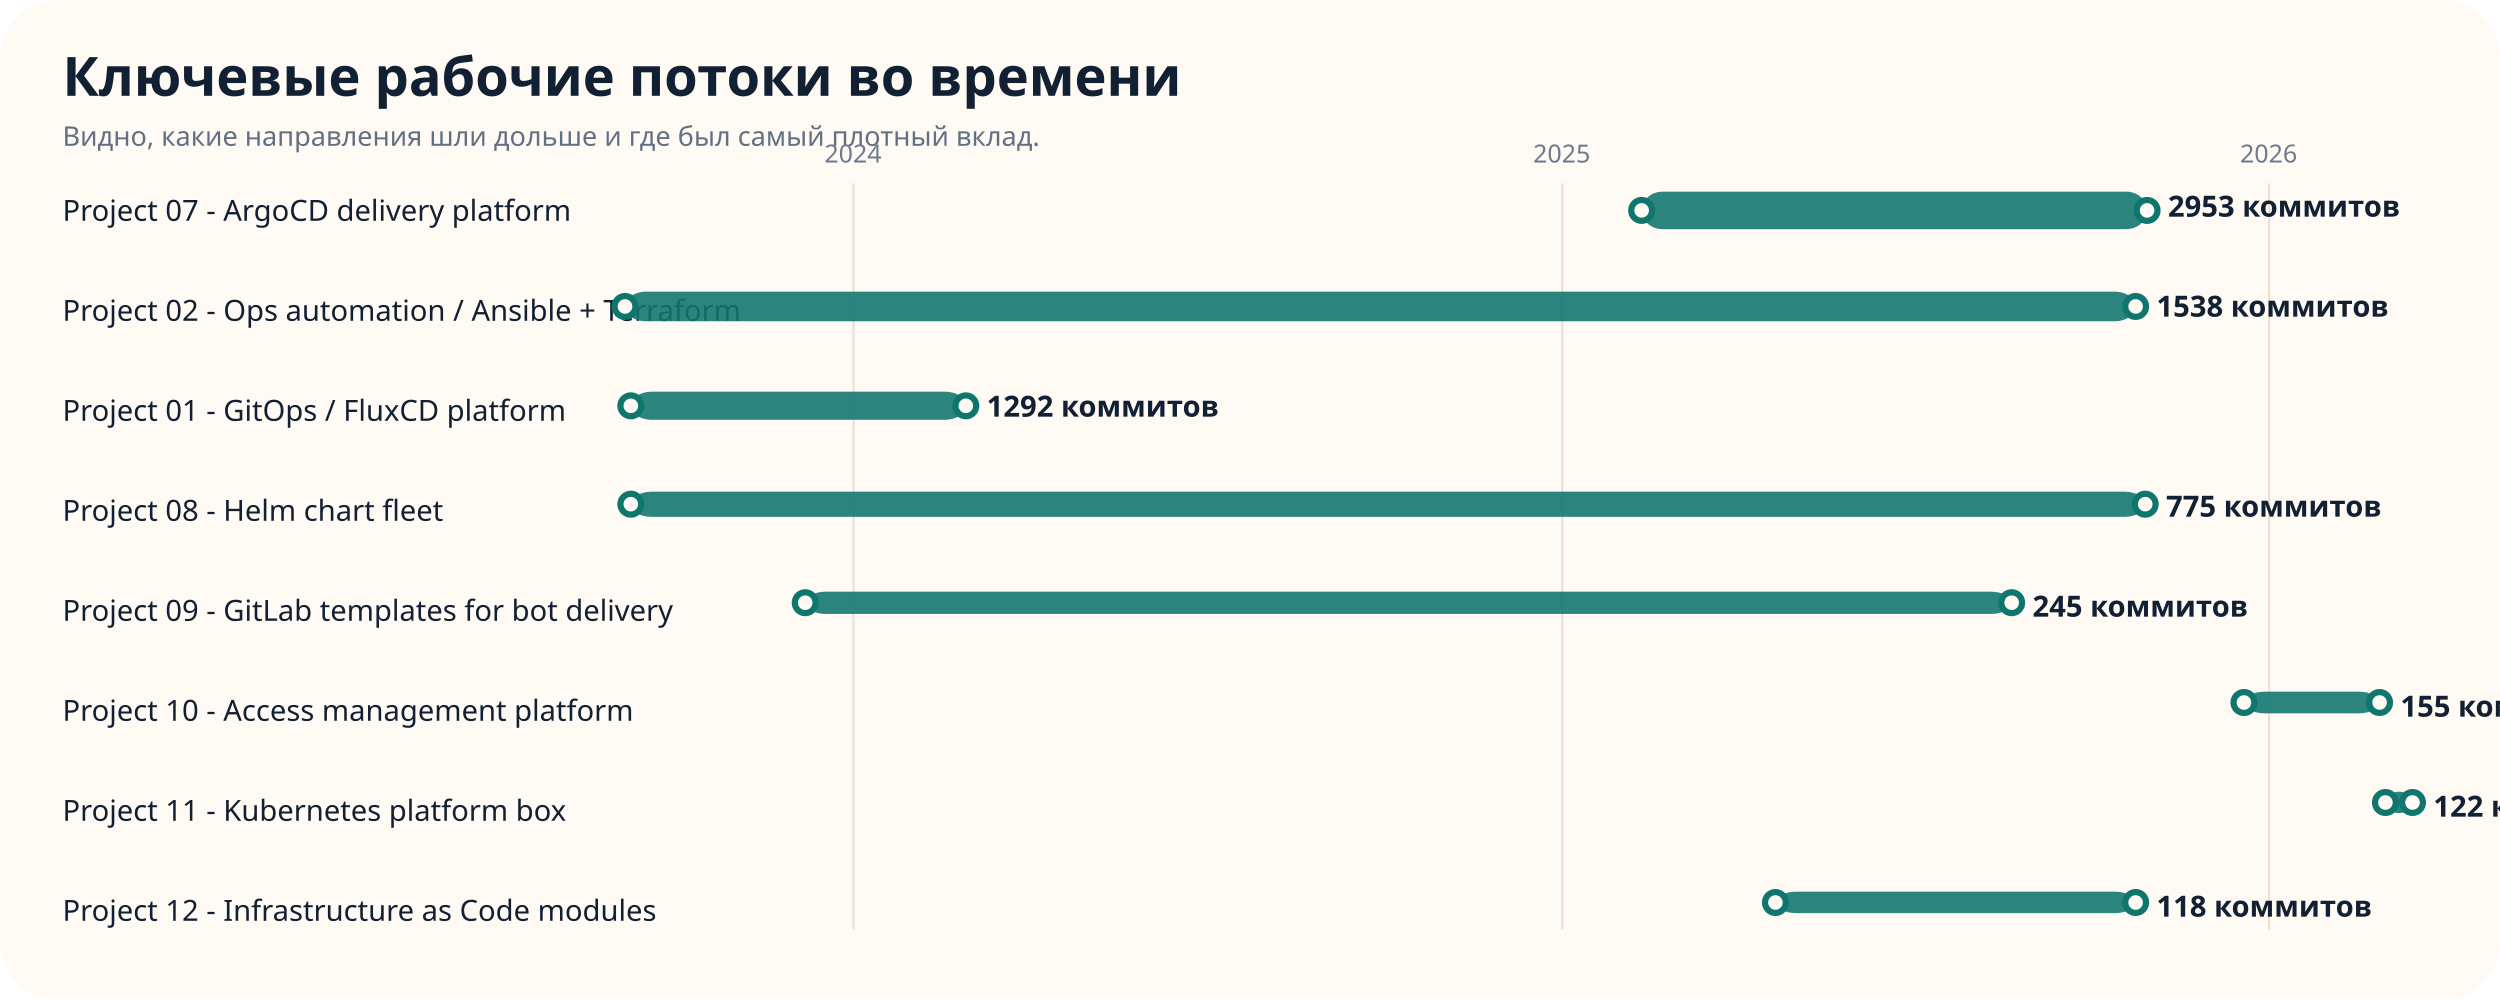
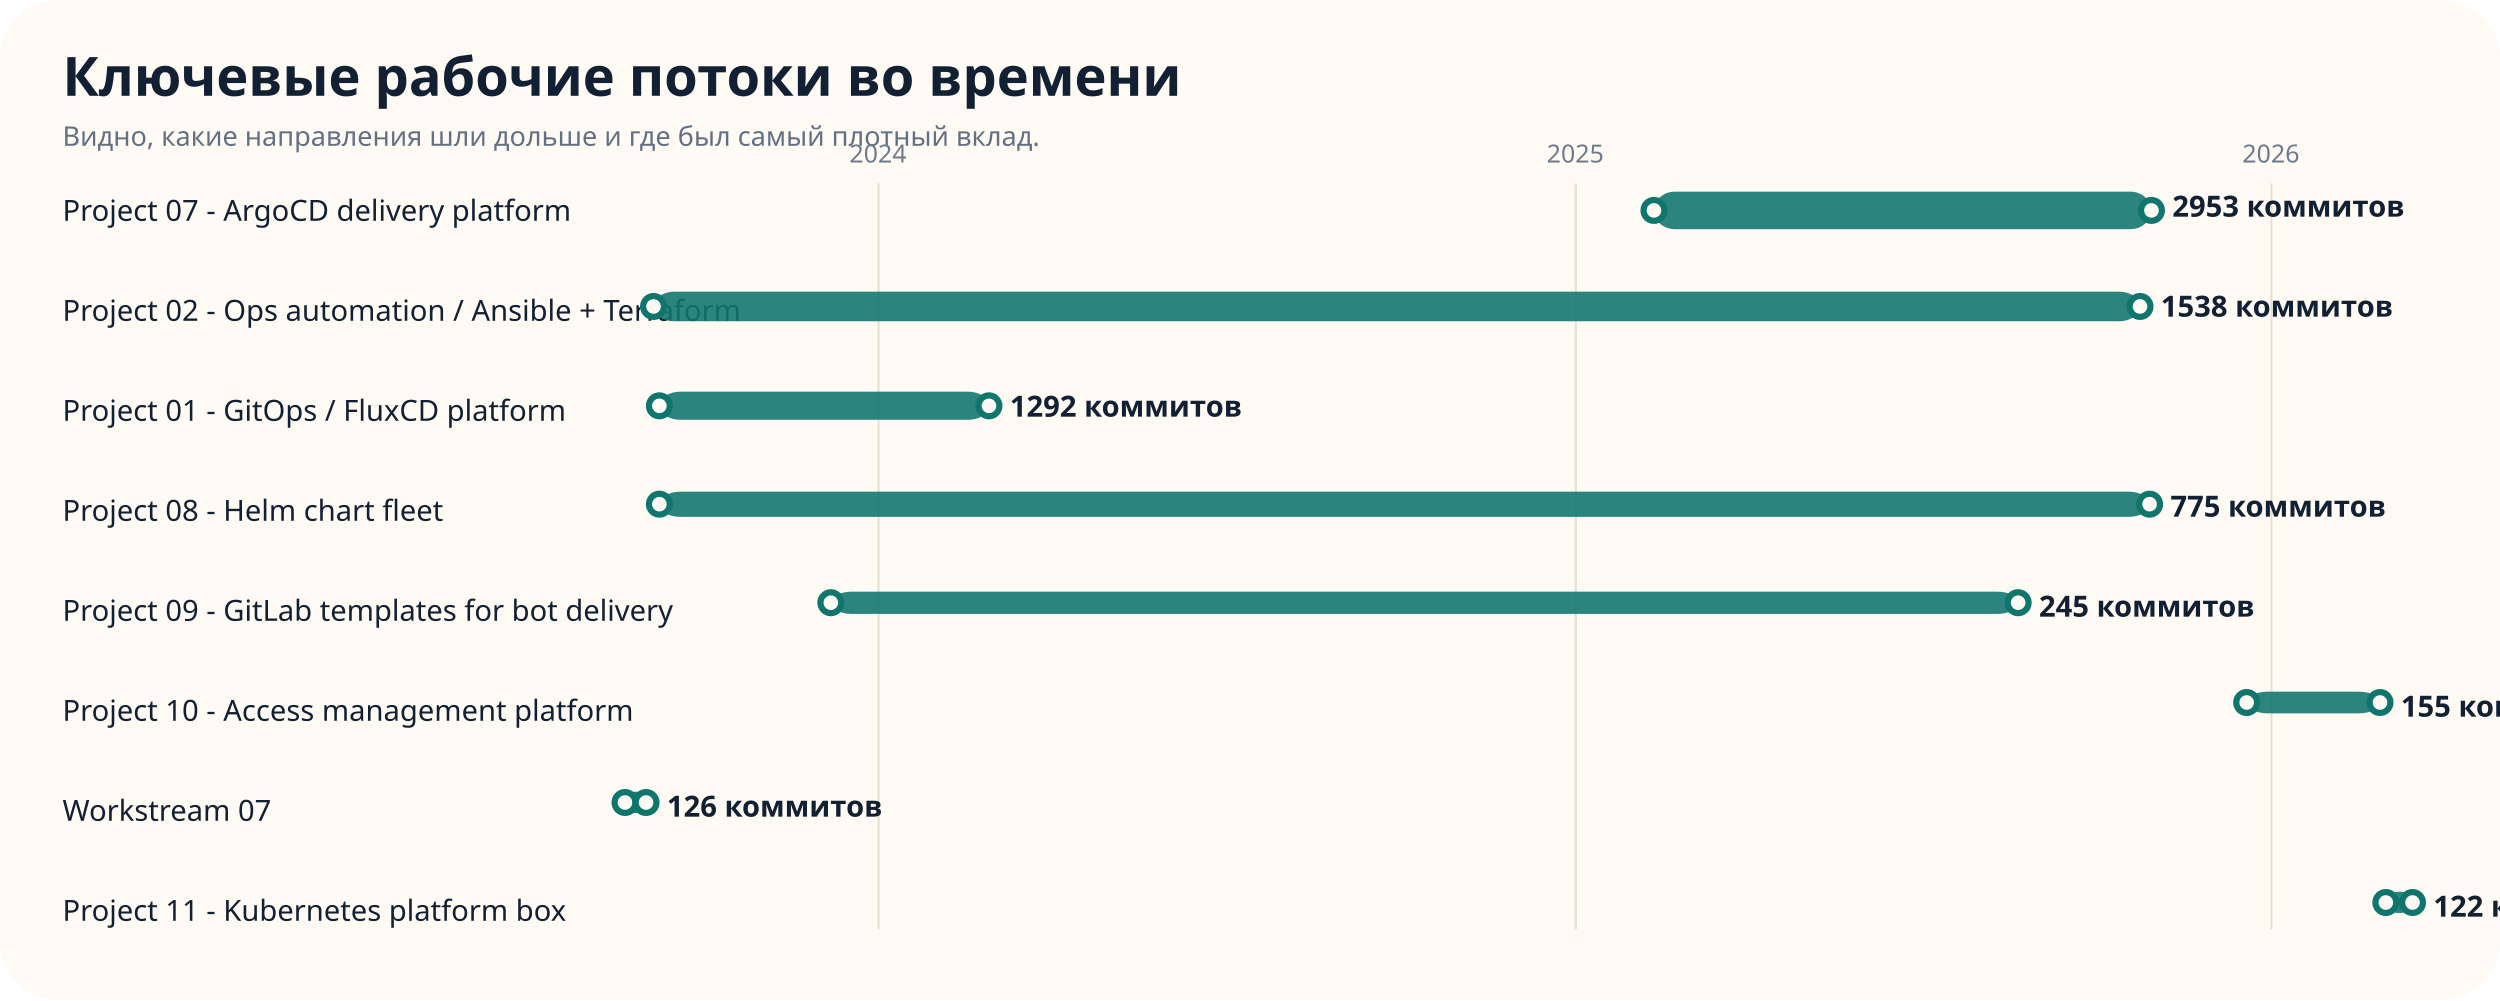
<svg xmlns="http://www.w3.org/2000/svg" width="1200" height="480" viewBox="0 0 1200 480">
  <style>
text { font-family: 'Manrope', 'Segoe UI', sans-serif; fill: #112033; }.title { font-size: 26px; font-weight: 800; }.subtitle { font-size: 13px; fill: #627084; }.label { font-size: 14px; }.axis { font-size: 12px; fill: #6d7a8d; }.value { font-size: 14px; font-weight: 700; }
</style>
  <rect x="0" y="0" width="1200" height="480" rx="28" ry="28" fill="#fffaf4" />
  <text class="title" x="30" y="46">Ключевые рабочие потоки во времени</text>
  <text class="subtitle" x="30" y="70">Видно, какие направления шли дольше и где был самый плотный вклад.</text>
-   <line x1="409.7" y1="88" x2="409.7" y2="446" stroke="#eadfce" />
-   <text class="axis" x="395.7" y="78">2024</text>
-   <line x1="749.9" y1="88" x2="749.9" y2="446" stroke="#eadfce" />
-   <text class="axis" x="735.9" y="78">2025</text>
-   <line x1="1089.2" y1="88" x2="1089.2" y2="446" stroke="#eadfce" />
-   <text class="axis" x="1075.2" y="78">2026</text>
+   <line x1="421.7" y1="88" x2="421.7" y2="446" stroke="#eadfce" />
+   <text class="axis" x="407.7" y="78">2024</text>
+   <line x1="756.4" y1="88" x2="756.4" y2="446" stroke="#eadfce" />
+   <text class="axis" x="742.4" y="78">2025</text>
+   <line x1="1090.3" y1="88" x2="1090.3" y2="446" stroke="#eadfce" />
+   <text class="axis" x="1076.3" y="78">2026</text>
  <text class="label" x="30" y="106">Project 07 - ArgoCD delivery platform</text>
-   <rect x="788.0" y="92" width="242.6" height="18.0" rx="10" ry="10" fill="#0f766e" opacity="0.88" />
-   <circle cx="788.0" cy="101.0" r="5" fill="#fffaf4" stroke="#0f766e" stroke-width="3" />
-   <circle cx="1030.6" cy="101.0" r="5" fill="#fffaf4" stroke="#0f766e" stroke-width="3" />
-   <text class="value" x="1040.6" y="104">2953 коммитов</text>
+   <rect x="793.9" y="92" width="238.7" height="18.0" rx="10" ry="10" fill="#0f766e" opacity="0.88" />
+   <circle cx="793.9" cy="101.0" r="5" fill="#fffaf4" stroke="#0f766e" stroke-width="3" />
+   <circle cx="1032.7" cy="101.0" r="5" fill="#fffaf4" stroke="#0f766e" stroke-width="3" />
+   <text class="value" x="1042.7" y="104">2953 коммитов</text>
  <text class="label" x="30" y="154">Project 02 - Ops automation / Ansible + Terraform</text>
-   <rect x="300.0" y="140" width="725.1" height="14.2" rx="10" ry="10" fill="#0f766e" opacity="0.88" />
-   <circle cx="300.0" cy="147.1" r="5" fill="#fffaf4" stroke="#0f766e" stroke-width="3" />
-   <circle cx="1025.1" cy="147.1" r="5" fill="#fffaf4" stroke="#0f766e" stroke-width="3" />
-   <text class="value" x="1035.1" y="152">1538 коммитов</text>
+   <rect x="313.7" y="140" width="713.5" height="14.2" rx="10" ry="10" fill="#0f766e" opacity="0.88" />
+   <circle cx="313.7" cy="147.1" r="5" fill="#fffaf4" stroke="#0f766e" stroke-width="3" />
+   <circle cx="1027.2" cy="147.1" r="5" fill="#fffaf4" stroke="#0f766e" stroke-width="3" />
+   <text class="value" x="1037.2" y="152">1538 коммитов</text>
  <text class="label" x="30" y="202">Project 01 - GitOps / FluxCD platform</text>
-   <rect x="302.8" y="188" width="160.8" height="13.5" rx="10" ry="10" fill="#0f766e" opacity="0.88" />
-   <circle cx="302.8" cy="194.8" r="5" fill="#fffaf4" stroke="#0f766e" stroke-width="3" />
-   <circle cx="463.6" cy="194.8" r="5" fill="#fffaf4" stroke="#0f766e" stroke-width="3" />
-   <text class="value" x="473.6" y="200">1292 коммитов</text>
+   <rect x="316.5" y="188" width="158.2" height="13.5" rx="10" ry="10" fill="#0f766e" opacity="0.88" />
+   <circle cx="316.5" cy="194.8" r="5" fill="#fffaf4" stroke="#0f766e" stroke-width="3" />
+   <circle cx="474.7" cy="194.8" r="5" fill="#fffaf4" stroke="#0f766e" stroke-width="3" />
+   <text class="value" x="484.7" y="200">1292 коммитов</text>
  <text class="label" x="30" y="250">Project 08 - Helm chart fleet</text>
-   <rect x="302.8" y="236" width="726.9" height="12.1" rx="10" ry="10" fill="#0f766e" opacity="0.88" />
-   <circle cx="302.8" cy="242.0" r="5" fill="#fffaf4" stroke="#0f766e" stroke-width="3" />
-   <circle cx="1029.7" cy="242.0" r="5" fill="#fffaf4" stroke="#0f766e" stroke-width="3" />
-   <text class="value" x="1039.7" y="248">775 коммитов</text>
+   <rect x="316.5" y="236" width="715.3" height="12.1" rx="10" ry="10" fill="#0f766e" opacity="0.88" />
+   <circle cx="316.5" cy="242.0" r="5" fill="#fffaf4" stroke="#0f766e" stroke-width="3" />
+   <circle cx="1031.8" cy="242.0" r="5" fill="#fffaf4" stroke="#0f766e" stroke-width="3" />
+   <text class="value" x="1041.8" y="248">775 коммитов</text>
  <text class="label" x="30" y="298">Project 09 - GitLab templates for bot delivery</text>
-   <rect x="386.5" y="284" width="579.1" height="10.7" rx="10" ry="10" fill="#0f766e" opacity="0.88" />
-   <circle cx="386.5" cy="289.3" r="5" fill="#fffaf4" stroke="#0f766e" stroke-width="3" />
-   <circle cx="965.6" cy="289.3" r="5" fill="#fffaf4" stroke="#0f766e" stroke-width="3" />
-   <text class="value" x="975.6" y="296">245 коммитов</text>
+   <rect x="398.8" y="284" width="569.9" height="10.7" rx="10" ry="10" fill="#0f766e" opacity="0.88" />
+   <circle cx="398.8" cy="289.3" r="5" fill="#fffaf4" stroke="#0f766e" stroke-width="3" />
+   <circle cx="968.7" cy="289.3" r="5" fill="#fffaf4" stroke="#0f766e" stroke-width="3" />
+   <text class="value" x="978.7" y="296">245 коммитов</text>
  <text class="label" x="30" y="346">Project 10 - Access management platform</text>
-   <rect x="1077.1" y="332" width="65.1" height="10.4" rx="10" ry="10" fill="#0f766e" opacity="0.88" />
-   <circle cx="1077.1" cy="337.2" r="5" fill="#fffaf4" stroke="#0f766e" stroke-width="3" />
-   <circle cx="1142.2" cy="337.2" r="5" fill="#fffaf4" stroke="#0f766e" stroke-width="3" />
-   <text class="value" x="1152.2" y="344">155 коммитов</text>
-   <text class="label" x="30" y="394">Project 11 - Kubernetes platform box</text>
-   <rect x="1145.0" y="380" width="13.0" height="10.3" rx="10" ry="10" fill="#0f766e" opacity="0.88" />
-   <circle cx="1145.0" cy="385.2" r="5" fill="#fffaf4" stroke="#0f766e" stroke-width="3" />
-   <circle cx="1158.0" cy="385.2" r="5" fill="#fffaf4" stroke="#0f766e" stroke-width="3" />
-   <text class="value" x="1168.0" y="392">122 коммитов</text>
-   <text class="label" x="30" y="442">Project 12 - Infrastructure as Code modules</text>
-   <rect x="852.2" y="428" width="172.9" height="10.3" rx="10" ry="10" fill="#0f766e" opacity="0.88" />
-   <circle cx="852.2" cy="433.2" r="5" fill="#fffaf4" stroke="#0f766e" stroke-width="3" />
-   <circle cx="1025.1" cy="433.2" r="5" fill="#fffaf4" stroke="#0f766e" stroke-width="3" />
-   <text class="value" x="1035.1" y="440">118 коммитов</text>
+   <rect x="1078.4" y="332" width="64.0" height="10.4" rx="10" ry="10" fill="#0f766e" opacity="0.88" />
+   <circle cx="1078.4" cy="337.2" r="5" fill="#fffaf4" stroke="#0f766e" stroke-width="3" />
+   <circle cx="1142.4" cy="337.2" r="5" fill="#fffaf4" stroke="#0f766e" stroke-width="3" />
+   <text class="value" x="1152.4" y="344">155 коммитов</text>
+   <text class="label" x="30" y="394">Workstream 07</text>
+   <rect x="300.0" y="380" width="10.1" height="10.3" rx="10" ry="10" fill="#0f766e" opacity="0.88" />
+   <circle cx="300.0" cy="385.2" r="5" fill="#fffaf4" stroke="#0f766e" stroke-width="3" />
+   <circle cx="310.1" cy="385.2" r="5" fill="#fffaf4" stroke="#0f766e" stroke-width="3" />
+   <text class="value" x="320.1" y="392">126 коммитов</text>
+   <text class="label" x="30" y="442">Project 11 - Kubernetes platform box</text>
+   <rect x="1145.2" y="428" width="12.8" height="10.3" rx="10" ry="10" fill="#0f766e" opacity="0.88" />
+   <circle cx="1145.2" cy="433.2" r="5" fill="#fffaf4" stroke="#0f766e" stroke-width="3" />
+   <circle cx="1158.0" cy="433.2" r="5" fill="#fffaf4" stroke="#0f766e" stroke-width="3" />
+   <text class="value" x="1168.0" y="440">122 коммитов</text>
</svg>
